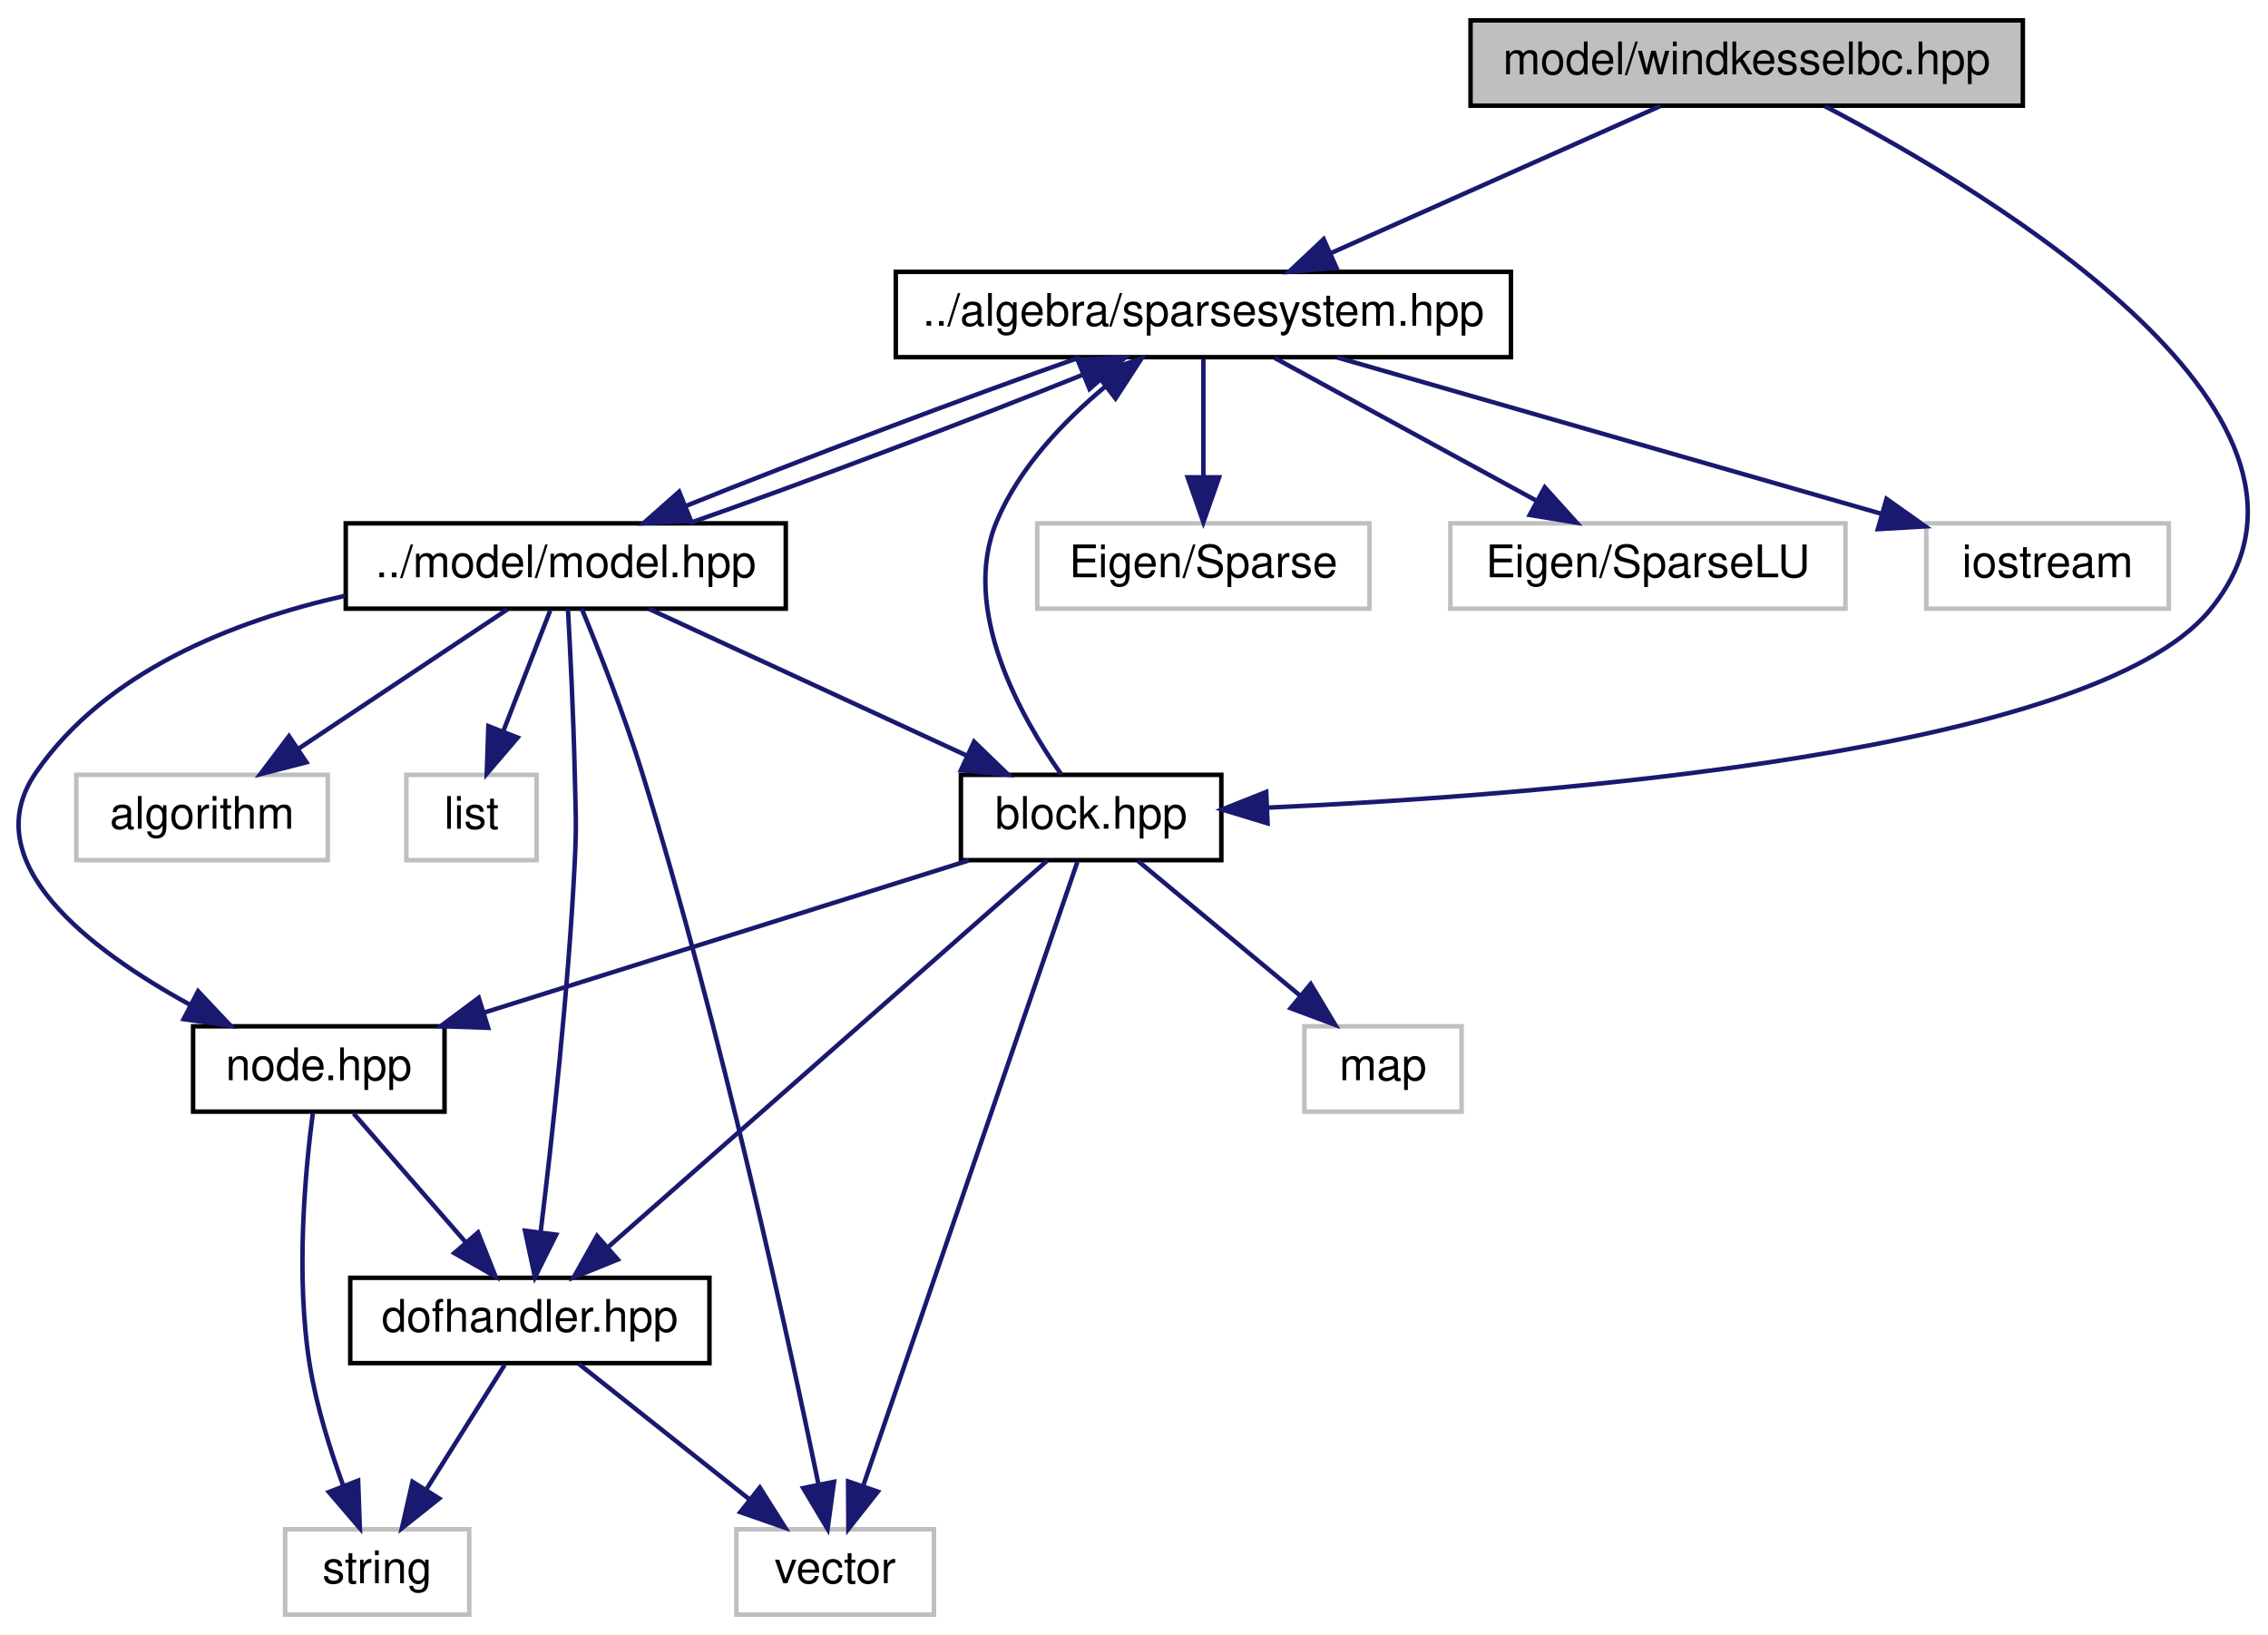
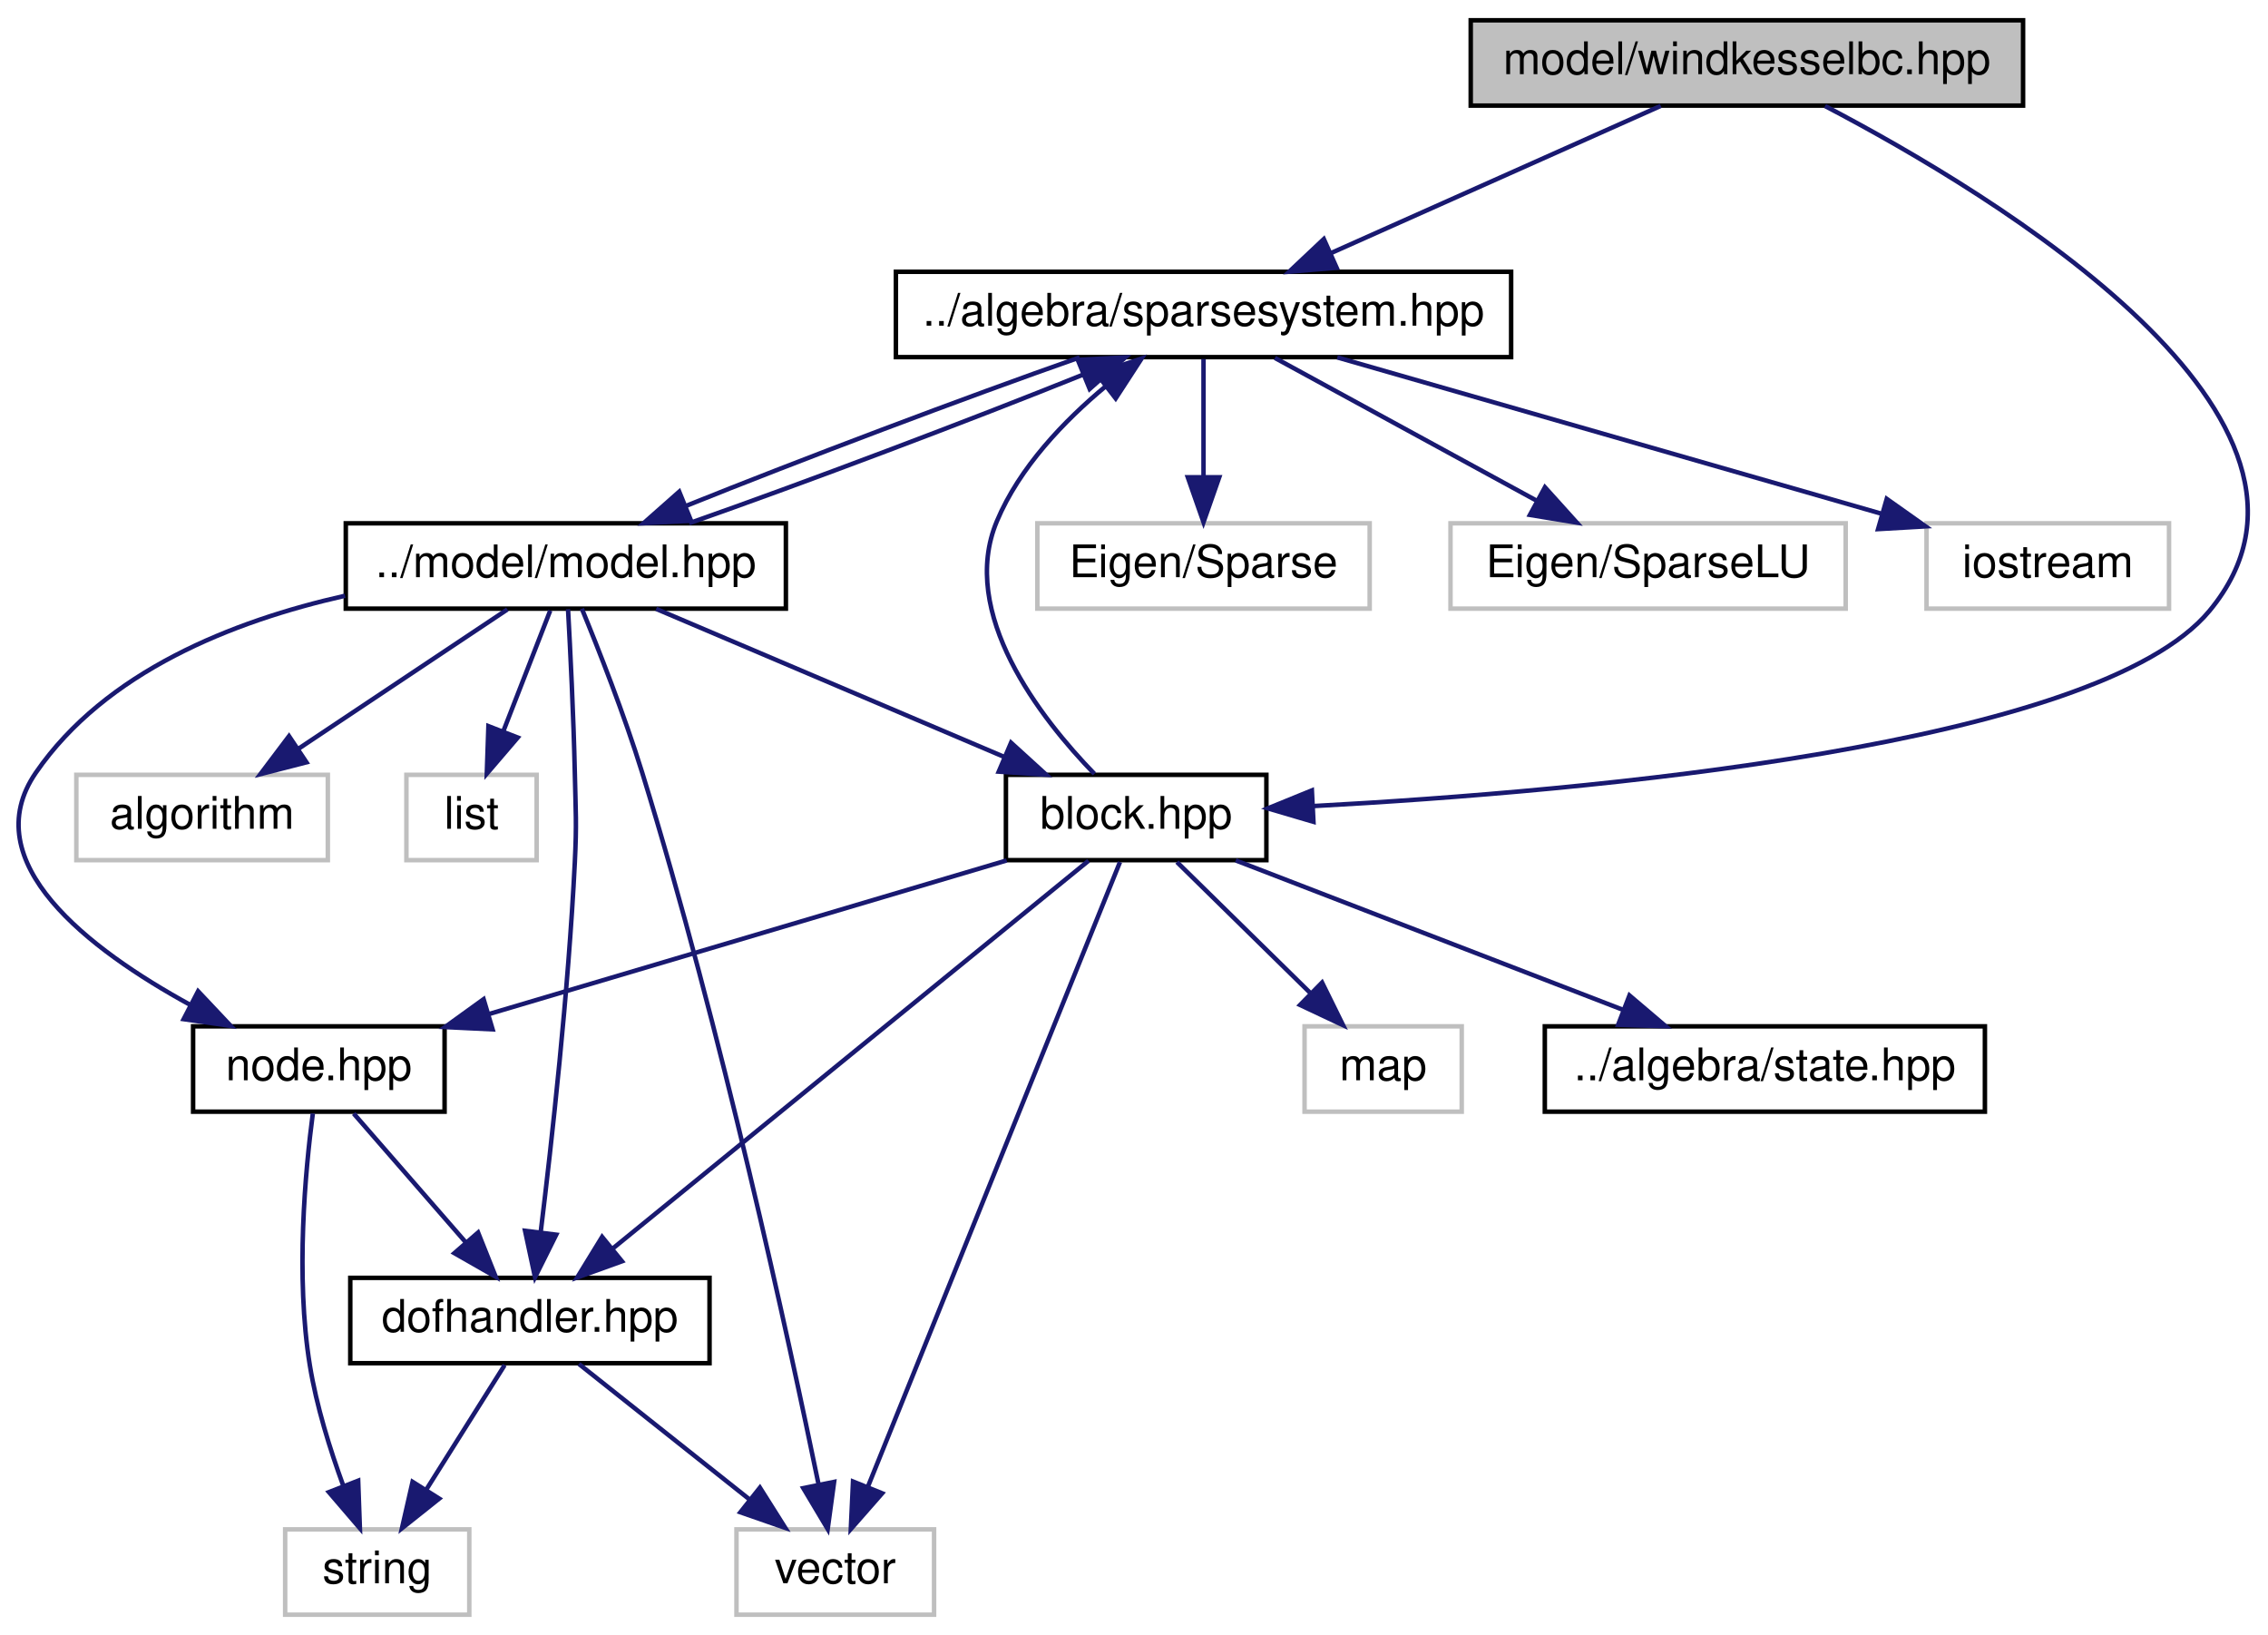
- <svg xmlns="http://www.w3.org/2000/svg" xmlns:xlink="http://www.w3.org/1999/xlink" width="505pt" height="364pt" viewBox="0.00 0.00 505.10 364.00">
+ <svg xmlns="http://www.w3.org/2000/svg" xmlns:xlink="http://www.w3.org/1999/xlink" width="505pt" height="364pt" viewBox="0.00 0.00 505.04 364.00">
  <g id="graph0" class="graph" transform="scale(1 1) rotate(0) translate(4 360)">
    <g id="node1" class="node">
      <g id="a_node1">
        <a xlink:title="MODEL::WindkesselBC source file.">
          <polygon fill="#bfbfbf" stroke="black" points="323.5,-336.5 323.5,-355.5 446.5,-355.5 446.5,-336.5 323.5,-336.5" />
          <text text-anchor="middle" x="385" y="-343.5" font-family="Helvetica,sans-Serif" font-size="10.00">model/windkesselbc.hpp</text>
        </a>
      </g>
    </g>
    <g id="node2" class="node">
      <g id="a_node2">
        <a xlink:href="sparsesystem_8hpp.html" target="_top" xlink:title="ALGEBRA::SparseSystem source file.">
          <polygon fill="none" stroke="black" points="195.5,-280.5 195.5,-299.5 332.5,-299.5 332.5,-280.5 195.5,-280.5" />
          <text text-anchor="middle" x="264" y="-287.5" font-family="Helvetica,sans-Serif" font-size="10.00">../algebra/sparsesystem.hpp</text>
        </a>
      </g>
    </g>
    <g id="edge1" class="edge">
      <path fill="none" stroke="midnightblue" d="M365.82,-336.44C346.09,-327.64 315.11,-313.81 292.5,-303.72" />
      <polygon fill="midnightblue" stroke="midnightblue" points="293.64,-300.4 283.08,-299.52 290.79,-306.79 293.64,-300.4" />
    </g>
    <g id="node10" class="node">
      <g id="a_node10">
        <a xlink:href="block_8hpp.html" target="_top" xlink:title="MODEL::Block source file.">
-           <polygon fill="none" stroke="black" points="210,-168.5 210,-187.5 268,-187.5 268,-168.5 210,-168.5" />
-           <text text-anchor="middle" x="239" y="-175.5" font-family="Helvetica,sans-Serif" font-size="10.00">block.hpp</text>
-         </a>
-       </g>
-     </g>
-     <g id="edge22" class="edge">
-       <path fill="none" stroke="midnightblue" d="M402.42,-336.39C440.19,-316.63 523.46,-266.45 488,-224 461.72,-192.54 341.44,-183.04 278.17,-180.19" />
-       <polygon fill="midnightblue" stroke="midnightblue" points="278.29,-176.7 268.16,-179.78 278,-183.69 278.29,-176.7" />
+           <polygon fill="none" stroke="black" points="220,-168.5 220,-187.5 278,-187.5 278,-168.5 220,-168.5" />
+           <text text-anchor="middle" x="249" y="-175.5" font-family="Helvetica,sans-Serif" font-size="10.00">block.hpp</text>
+         </a>
+       </g>
+     </g>
+     <g id="edge23" class="edge">
+       <path fill="none" stroke="midnightblue" d="M402.4,-336.41C440.13,-316.68 523.31,-266.58 488,-224 463.09,-193.97 349.59,-183.84 288.39,-180.54" />
+       <polygon fill="midnightblue" stroke="midnightblue" points="288.48,-177.04 278.32,-180.03 288.13,-184.03 288.48,-177.04" />
    </g>
    <g id="node3" class="node">
      <g id="a_node3">
        <a xlink:title=" ">
          <polygon fill="none" stroke="#bfbfbf" points="227,-224.5 227,-243.5 301,-243.5 301,-224.5 227,-224.5" />
          <text text-anchor="middle" x="264" y="-231.5" font-family="Helvetica,sans-Serif" font-size="10.00">Eigen/Sparse</text>
        </a>
      </g>
    </g>
    <g id="edge2" class="edge">
      <path fill="none" stroke="midnightblue" d="M264,-280.08C264,-273.01 264,-262.86 264,-253.99" />
      <polygon fill="midnightblue" stroke="midnightblue" points="267.5,-253.75 264,-243.75 260.5,-253.75 267.5,-253.75" />
    </g>
    <g id="node4" class="node">
      <g id="a_node4">
        <a xlink:title=" ">
          <polygon fill="none" stroke="#bfbfbf" points="319,-224.5 319,-243.5 407,-243.5 407,-224.5 319,-224.5" />
          <text text-anchor="middle" x="363" y="-231.5" font-family="Helvetica,sans-Serif" font-size="10.00">Eigen/SparseLU</text>
        </a>
      </g>
    </g>
    <g id="edge3" class="edge">
      <path fill="none" stroke="midnightblue" d="M279.9,-280.32C295.64,-271.74 319.94,-258.49 338.21,-248.52" />
      <polygon fill="midnightblue" stroke="midnightblue" points="340.03,-251.52 347.13,-243.65 336.68,-245.37 340.03,-251.52" />
    </g>
    <g id="node5" class="node">
      <g id="a_node5">
        <a xlink:title=" ">
          <polygon fill="none" stroke="#bfbfbf" points="425,-224.5 425,-243.5 479,-243.5 479,-224.5 425,-224.5" />
          <text text-anchor="middle" x="452" y="-231.5" font-family="Helvetica,sans-Serif" font-size="10.00">iostream</text>
        </a>
      </g>
    </g>
    <g id="edge4" class="edge">
      <path fill="none" stroke="midnightblue" d="M293.79,-280.44C326.58,-271.02 379.35,-255.87 414.82,-245.68" />
      <polygon fill="midnightblue" stroke="midnightblue" points="416.14,-248.94 424.79,-242.82 414.21,-242.21 416.14,-248.94" />
    </g>
    <g id="node6" class="node">
      <g id="a_node6">
        <a xlink:href="model_8hpp.html" target="_top" xlink:title="MODEL::Model source file.">
          <polygon fill="none" stroke="black" points="73,-224.5 73,-243.5 171,-243.5 171,-224.5 73,-224.5" />
          <text text-anchor="middle" x="122" y="-231.5" font-family="Helvetica,sans-Serif" font-size="10.00">../model/model.hpp</text>
        </a>
      </g>
    </g>
    <g id="edge5" class="edge">
      <path fill="none" stroke="midnightblue" d="M236.41,-280.44C210.98,-271.52 173.73,-257.44 148.62,-247.32" />
      <polygon fill="midnightblue" stroke="midnightblue" points="149.89,-244.06 139.31,-243.52 147.25,-250.54 149.89,-244.06" />
    </g>
    <g id="edge9" class="edge">
      <path fill="none" stroke="midnightblue" d="M149.47,-243.52C174.87,-252.43 212.12,-266.5 237.27,-276.64" />
      <polygon fill="midnightblue" stroke="midnightblue" points="236,-279.9 246.59,-280.44 238.65,-273.42 236,-279.9" />
    </g>
    <g id="node7" class="node">
      <g id="a_node7">
        <a xlink:title=" ">
          <polygon fill="none" stroke="#bfbfbf" points="13,-168.5 13,-187.5 69,-187.5 69,-168.5 13,-168.5" />
          <text text-anchor="middle" x="41" y="-175.5" font-family="Helvetica,sans-Serif" font-size="10.00">algorithm</text>
        </a>
      </g>
    </g>
    <g id="edge6" class="edge">
      <path fill="none" stroke="midnightblue" d="M108.98,-224.32C96.47,-215.98 77.32,-203.21 62.53,-193.35" />
      <polygon fill="midnightblue" stroke="midnightblue" points="64.24,-190.29 53.98,-187.65 60.36,-196.11 64.24,-190.29" />
    </g>
    <g id="node8" class="node">
      <g id="a_node8">
        <a xlink:title=" ">
          <polygon fill="none" stroke="#bfbfbf" points="86.5,-168.5 86.5,-187.5 115.5,-187.5 115.5,-168.5 86.5,-168.5" />
          <text text-anchor="middle" x="101" y="-175.5" font-family="Helvetica,sans-Serif" font-size="10.00">list</text>
        </a>
      </g>
    </g>
    <g id="edge7" class="edge">
      <path fill="none" stroke="midnightblue" d="M118.53,-224.08C115.69,-216.77 111.57,-206.18 108.04,-197.1" />
      <polygon fill="midnightblue" stroke="midnightblue" points="111.29,-195.8 104.4,-187.75 104.76,-198.34 111.29,-195.8" />
    </g>
    <g id="node9" class="node">
      <g id="a_node9">
        <a xlink:title=" ">
          <polygon fill="none" stroke="#bfbfbf" points="160,-0.5 160,-19.5 204,-19.5 204,-0.5 160,-0.5" />
          <text text-anchor="middle" x="182" y="-7.5" font-family="Helvetica,sans-Serif" font-size="10.00">vector</text>
        </a>
      </g>
    </g>
    <g id="edge8" class="edge">
      <path fill="none" stroke="midnightblue" d="M125.57,-224.48C129.26,-215.51 135,-200.93 139,-188 156.62,-130.97 171.63,-61.82 178.3,-29.42" />
      <polygon fill="midnightblue" stroke="midnightblue" points="181.74,-30.07 180.31,-19.58 174.88,-28.68 181.74,-30.07" />
    </g>
    <g id="edge10" class="edge">
-       <path fill="none" stroke="midnightblue" d="M140.54,-224.44C159.62,-215.64 189.57,-201.81 211.43,-191.72" />
-       <polygon fill="midnightblue" stroke="midnightblue" points="212.93,-194.88 220.55,-187.52 210,-188.53 212.93,-194.88" />
-     </g>
-     <g id="node12" class="node">
-       <g id="a_node12">
+       <path fill="none" stroke="midnightblue" d="M142.12,-224.44C163.02,-215.56 195.93,-201.56 219.71,-191.45" />
+       <polygon fill="midnightblue" stroke="midnightblue" points="221.14,-194.65 228.97,-187.52 218.4,-188.21 221.14,-194.65" />
+     </g>
+     <g id="node13" class="node">
+       <g id="a_node13">
        <a xlink:href="dofhandler_8hpp.html" target="_top" xlink:title="MODEL::DOFHandler source file.">
          <polygon fill="none" stroke="black" points="74,-56.5 74,-75.5 154,-75.5 154,-56.5 74,-56.5" />
          <text text-anchor="middle" x="114" y="-63.5" font-family="Helvetica,sans-Serif" font-size="10.00">dofhandler.hpp</text>
        </a>
      </g>
    </g>
-     <g id="edge20" class="edge">
+     <g id="edge21" class="edge">
      <path fill="none" stroke="midnightblue" d="M122.49,-224.38C122.99,-215.32 123.72,-200.67 124,-188 124.19,-179.11 124.44,-176.88 124,-168 122.57,-139.18 118.88,-105.9 116.4,-85.66" />
      <polygon fill="midnightblue" stroke="midnightblue" points="119.86,-85.11 115.14,-75.63 112.92,-85.98 119.86,-85.11" />
    </g>
-     <g id="node14" class="node">
-       <g id="a_node14">
+     <g id="node15" class="node">
+       <g id="a_node15">
        <a xlink:href="node_8hpp.html" target="_top" xlink:title="MODEL::Node source file.">
          <polygon fill="none" stroke="black" points="39,-112.5 39,-131.5 95,-131.5 95,-112.5 39,-112.5" />
          <text text-anchor="middle" x="67" y="-119.5" font-family="Helvetica,sans-Serif" font-size="10.00">node.hpp</text>
        </a>
      </g>
    </g>
-     <g id="edge21" class="edge">
+     <g id="edge22" class="edge">
      <path fill="none" stroke="midnightblue" d="M72.84,-227.37C47.82,-221.74 19.48,-210.48 4,-188 -9.72,-168.09 15.79,-148.64 38.34,-136.29" />
      <polygon fill="midnightblue" stroke="midnightblue" points="40.11,-139.31 47.38,-131.6 36.89,-133.1 40.11,-139.31" />
    </g>
    <g id="edge13" class="edge">
-       <path fill="none" stroke="midnightblue" d="M232.36,-187.58C223.47,-200.18 209.72,-224.32 218,-244 223.02,-255.95 232.94,-266.31 242.29,-274.07" />
+       <path fill="none" stroke="midnightblue" d="M239.71,-187.71C227.73,-200.07 209.37,-223.49 218,-244 223.02,-255.95 232.94,-266.31 242.29,-274.07" />
      <polygon fill="midnightblue" stroke="midnightblue" points="240.16,-276.85 250.21,-280.19 244.44,-271.31 240.16,-276.85" />
    </g>
    <g id="edge12" class="edge">
-       <path fill="none" stroke="midnightblue" d="M235.93,-168.08C226.92,-141.83 200.38,-64.55 188.22,-29.12" />
-       <polygon fill="midnightblue" stroke="midnightblue" points="191.5,-27.89 184.94,-19.57 184.88,-30.16 191.5,-27.89" />
+       <path fill="none" stroke="midnightblue" d="M245.4,-168.08C234.8,-141.83 203.61,-64.55 189.31,-29.12" />
+       <polygon fill="midnightblue" stroke="midnightblue" points="192.44,-27.53 185.46,-19.57 185.95,-30.15 192.44,-27.53" />
    </g>
    <g id="node11" class="node">
      <g id="a_node11">
        <a xlink:title=" ">
          <polygon fill="none" stroke="#bfbfbf" points="286.5,-112.5 286.5,-131.5 321.5,-131.5 321.5,-112.5 286.5,-112.5" />
          <text text-anchor="middle" x="304" y="-119.5" font-family="Helvetica,sans-Serif" font-size="10.00">map</text>
        </a>
      </g>
    </g>
    <g id="edge11" class="edge">
-       <path fill="none" stroke="midnightblue" d="M249.44,-168.32C259.14,-160.26 273.81,-148.08 285.5,-138.37" />
-       <polygon fill="midnightblue" stroke="midnightblue" points="287.91,-140.92 293.36,-131.83 283.44,-135.53 287.91,-140.92" />
+       <path fill="none" stroke="midnightblue" d="M258.08,-168.08C266.17,-160.14 278.19,-148.34 287.91,-138.8" />
+       <polygon fill="midnightblue" stroke="midnightblue" points="290.4,-141.25 295.08,-131.75 285.5,-136.26 290.4,-141.25" />
+     </g>
+     <g id="node12" class="node">
+       <g id="a_node12">
+         <a xlink:href="state_8hpp.html" target="_top" xlink:title="ALGEBRA::State source file.">
+           <polygon fill="none" stroke="black" points="340,-112.5 340,-131.5 438,-131.5 438,-112.5 340,-112.5" />
+           <text text-anchor="middle" x="389" y="-119.5" font-family="Helvetica,sans-Serif" font-size="10.00">../algebra/state.hpp</text>
+         </a>
+       </g>
    </g>
    <g id="edge14" class="edge">
-       <path fill="none" stroke="midnightblue" d="M229.19,-168.37C208.1,-149.81 158.22,-105.91 131.54,-82.44" />
-       <polygon fill="midnightblue" stroke="midnightblue" points="133.58,-79.57 123.76,-75.59 128.96,-84.83 133.58,-79.57" />
+       <path fill="none" stroke="midnightblue" d="M271.18,-168.44C294.43,-159.48 331.15,-145.31 357.41,-135.18" />
+       <polygon fill="midnightblue" stroke="midnightblue" points="358.85,-138.38 366.92,-131.52 356.33,-131.85 358.85,-138.38" />
+     </g>
+     <g id="edge15" class="edge">
+       <path fill="none" stroke="midnightblue" d="M238.4,-168.37C215.53,-149.73 161.29,-105.53 132.57,-82.13" />
+       <polygon fill="midnightblue" stroke="midnightblue" points="134.5,-79.19 124.54,-75.59 130.08,-84.62 134.5,-79.19" />
+     </g>
+     <g id="edge18" class="edge">
+       <path fill="none" stroke="midnightblue" d="M220.16,-168.44C188.96,-159.19 139.09,-144.39 104.78,-134.21" />
+       <polygon fill="midnightblue" stroke="midnightblue" points="105.69,-130.83 95.1,-131.34 103.69,-137.54 105.69,-130.83" />
    </g>
    <g id="edge17" class="edge">
-       <path fill="none" stroke="midnightblue" d="M211.74,-168.44C182.56,-159.28 136.08,-144.69 103.69,-134.52" />
-       <polygon fill="midnightblue" stroke="midnightblue" points="104.71,-131.17 94.12,-131.52 102.62,-137.85 104.71,-131.17" />
-     </g>
-     <g id="edge16" class="edge">
      <path fill="none" stroke="midnightblue" d="M124.92,-56.32C135.17,-48.18 150.72,-35.84 163,-26.09" />
      <polygon fill="midnightblue" stroke="midnightblue" points="165.22,-28.79 170.87,-19.83 160.87,-23.31 165.22,-28.79" />
    </g>
-     <g id="node13" class="node">
-       <g id="a_node13">
+     <g id="node14" class="node">
+       <g id="a_node14">
        <a xlink:title=" ">
          <polygon fill="none" stroke="#bfbfbf" points="59.5,-0.5 59.5,-19.5 100.5,-19.5 100.5,-0.5 59.5,-0.5" />
          <text text-anchor="middle" x="80" y="-7.5" font-family="Helvetica,sans-Serif" font-size="10.00">string</text>
        </a>
      </g>
    </g>
-     <g id="edge15" class="edge">
+     <g id="edge16" class="edge">
      <path fill="none" stroke="midnightblue" d="M108.38,-56.08C103.63,-48.53 96.68,-37.49 90.85,-28.23" />
      <polygon fill="midnightblue" stroke="midnightblue" points="93.8,-26.35 85.51,-19.75 87.87,-30.08 93.8,-26.35" />
    </g>
-     <g id="edge19" class="edge">
+     <g id="edge20" class="edge">
      <path fill="none" stroke="midnightblue" d="M74.76,-112.08C81.53,-104.3 91.54,-92.8 99.75,-83.37" />
      <polygon fill="midnightblue" stroke="midnightblue" points="102.46,-85.59 106.38,-75.75 97.18,-81 102.46,-85.59" />
    </g>
-     <g id="edge18" class="edge">
+     <g id="edge19" class="edge">
      <path fill="none" stroke="midnightblue" d="M65.66,-112.1C64,-99.51 61.78,-75.84 65,-56 66.47,-46.96 69.49,-37.28 72.44,-29.22" />
      <polygon fill="midnightblue" stroke="midnightblue" points="75.76,-30.34 76.14,-19.75 69.24,-27.79 75.76,-30.34" />
    </g>
  </g>
</svg>
